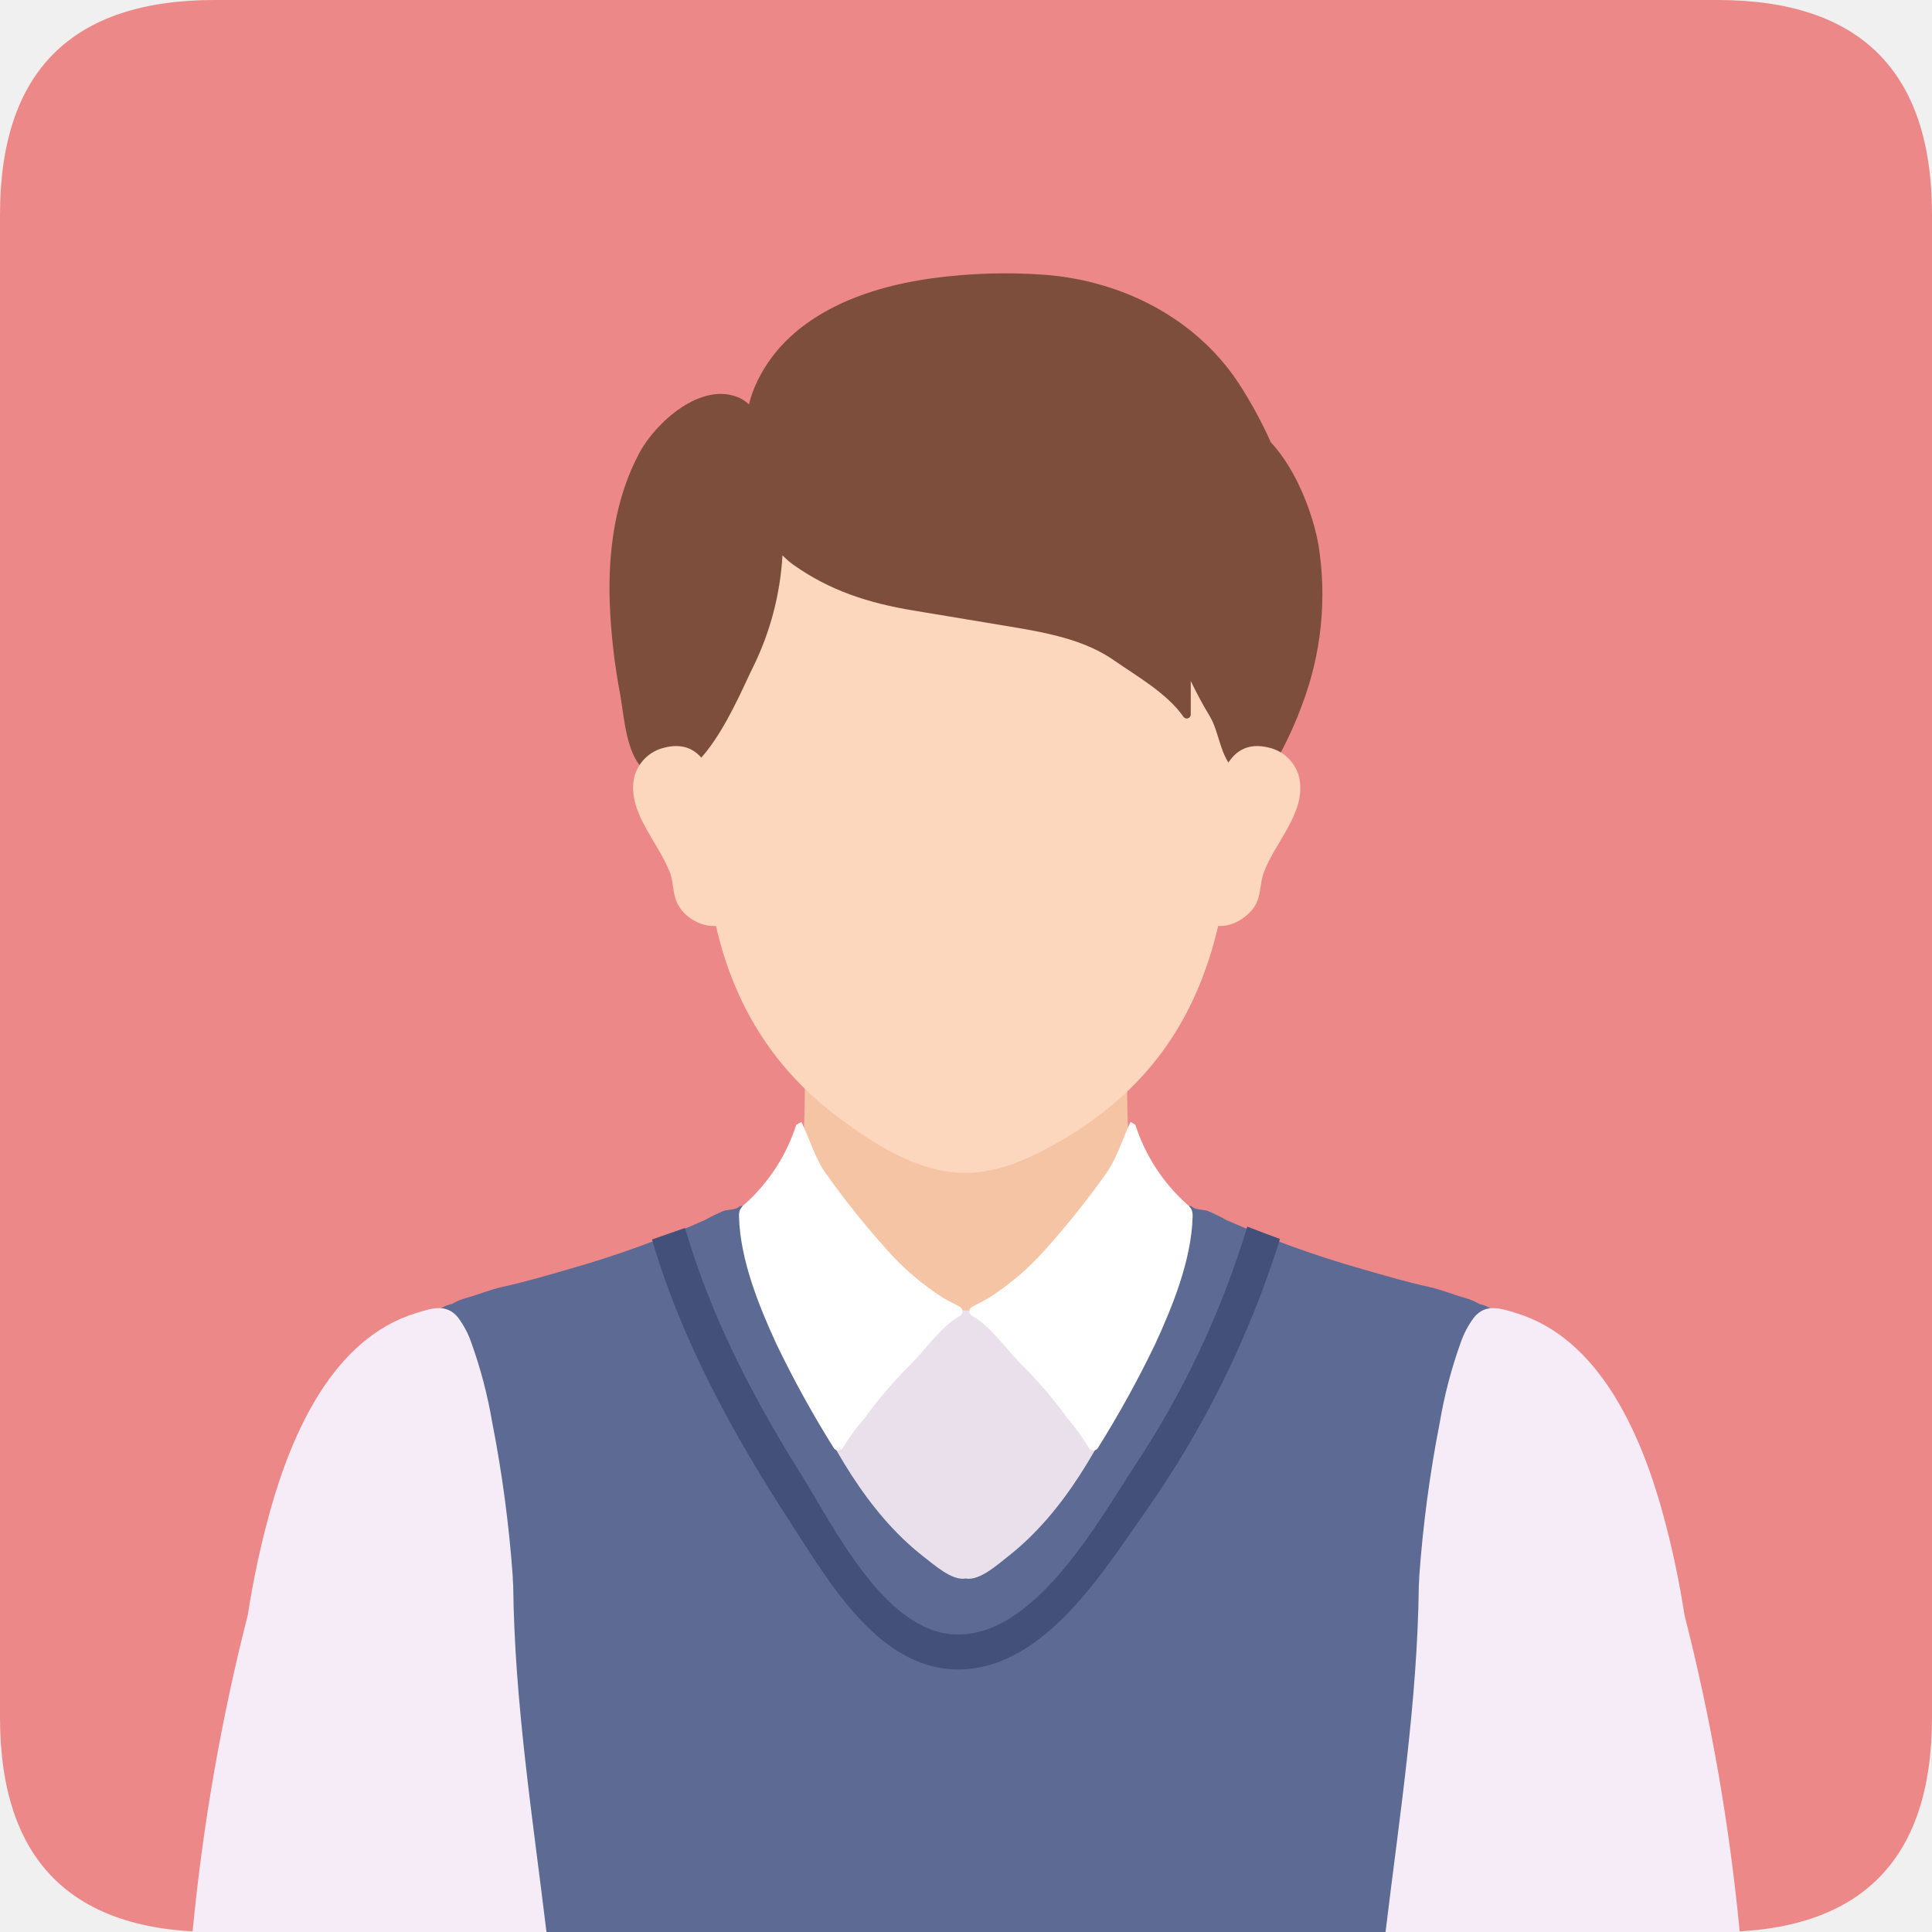
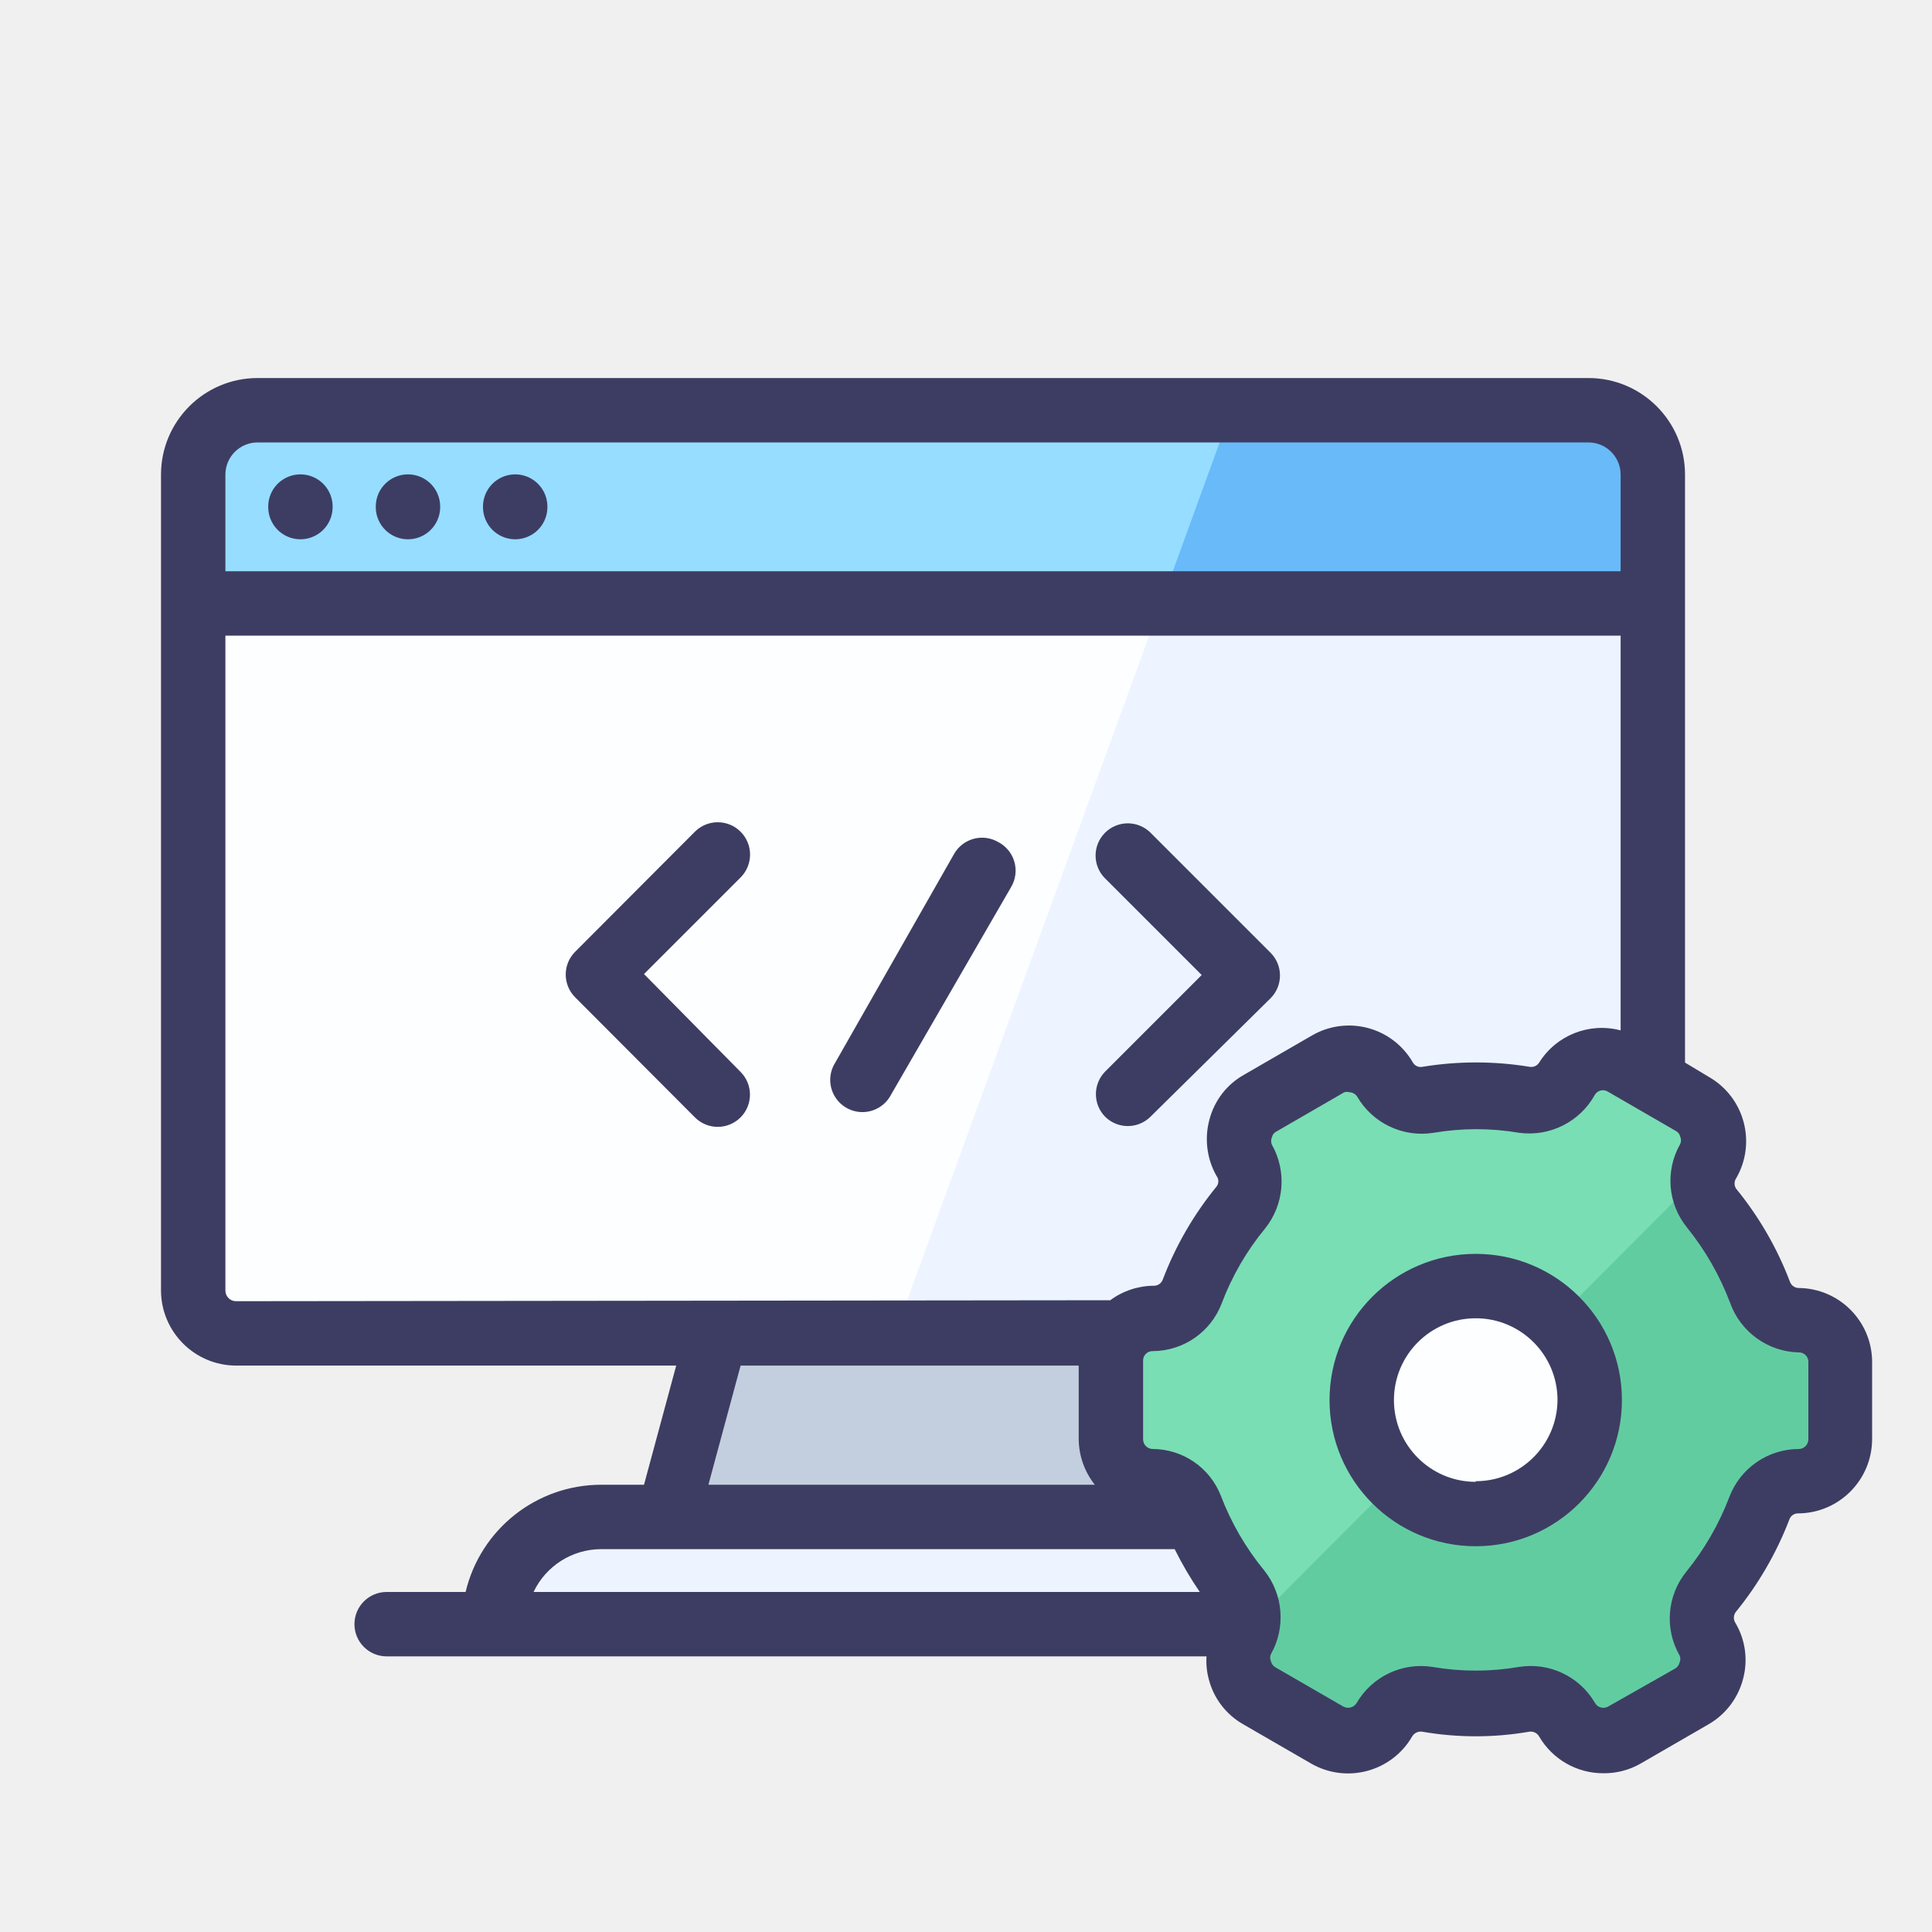
- <svg xmlns="http://www.w3.org/2000/svg" t="1653712037217" class="icon" viewBox="0 0 1024 1024" version="1.1" p-id="1133" width="80" height="80">
-   <defs>
-     <style type="text/css" />
-   </defs>
-   <path d="M0 0m113.778 0l796.444 0q113.778 0 113.778 113.778l0 796.444q0 113.778-113.778 113.778l-796.444 0q-113.778 0-113.778-113.778l0-796.444q0-113.778 113.778-113.778Z" fill="#ED8888" p-id="1134" />
-   <path d="M597.485 565.627s5.158-46.27 6.409-49.607c-2.124 1.593-7.964 4.93-10.012 6.637-12.933 10.885-47.066 14.601-81.882 13.767-34.816 0.834-68.949-2.882-81.882-13.767-2.048-1.707-7.889-5.044-10.012-6.637 1.252 3.337 6.447 49.645 6.409 49.607 1.252 84.727-13.312 96.863-20.594 124.738 23.173 44.07 56.889 86.888 79.91 130.958 5.006 9.519 15.891 11.719 22.945 18.622v3.982l2.503 1.289c0.228-0.417 0.493-0.834 0.759-1.252 0.265 0.417 0.531 0.834 0.759 1.252l2.503-1.289v-3.982c7.054-6.903 17.939-9.102 22.945-18.622 23.135-44.07 56.889-86.888 79.91-130.958-7.358-27.876-21.921-40.012-20.67-124.738z" fill="#F5C4A5" p-id="1135" />
-   <path d="M357.641 694.575h308.755v218.605H357.641z" fill="#EAE0EB" p-id="1136" />
-   <path d="M513.1 1024h254.445c2.048-14.146 4.21-28.255 5.803-42.477 5.499-49.304 4.172-99.252 9.026-148.67 2.2-22.3 5.689-41.984 5.651-64.474 0-17.105 2.351-34.513 3.793-51.503 0.531-6.334 3.793-18.28-0.948-22.756a15.625 15.625 0 0 0-6.675-2.92 31.479 31.479 0 0 0-7.964-3.337c-6.144-1.707-12.478-4.399-18.963-5.803-11.909-2.617-23.704-6.068-35.461-9.481a544.351 544.351 0 0 1-71.756-25.903 97.545 97.545 0 0 0-10.012-4.892c-2.048-0.645-6.713-0.645-7.927-2.048a2.313 2.313 0 0 0-3.375 0.417 7.927 7.927 0 0 0-1.289 3.793 306.441 306.441 0 0 1-22.756 75.093c-1.631 3.793-3.262 7.585-4.968 11.112-15.853 34.854-35.347 71.149-65.157 94.549-5.727 4.475-15.36 13.312-22.756 11.947-7.358 1.365-16.991-7.585-22.756-11.947-29.81-23.4-49.304-59.695-65.157-94.549-1.707-3.793-3.337-7.396-4.968-11.112a306.441 306.441 0 0 1-22.756-75.093 7.927 7.927 0 0 0-1.289-3.793 2.313 2.313 0 0 0-3.375-0.417c-1.214 1.403-5.879 1.403-7.927 2.048a97.545 97.545 0 0 0-10.012 4.892 544.351 544.351 0 0 1-71.756 25.903c-11.757 3.413-23.552 6.865-35.461 9.481-6.447 1.403-12.781 4.096-18.963 5.803a31.479 31.479 0 0 0-7.964 3.337 15.625 15.625 0 0 0-6.675 2.92c-4.817 4.627-1.479 16.574-0.948 22.756 1.479 16.991 3.793 34.399 3.793 51.503 0 22.414 3.451 42.098 5.651 64.474 4.855 49.304 3.527 99.29 9.026 148.67 1.593 14.222 3.793 28.331 5.803 42.477h254.445" fill="#5C6A94" p-id="1137" />
-   <path d="M781.274 698.254a48.773 48.773 0 0 0-7.168 13.615 247.732 247.732 0 0 0-10.999 42.06 675.081 675.081 0 0 0-10.885 81.768c0 2.238-0.228 3.793-0.228 5.006-0.721 61.516-10.278 122.349-17.636 183.296h187.733a1103.076 1103.076 0 0 0-29.279-168.012 485.452 485.452 0 0 0-11.947-55.561c-11.378-40.429-32.996-90.795-76.952-104.372-8.723-2.655-16.422-5.348-22.642 2.2zM242.726 698.254a48.773 48.773 0 0 1 7.168 13.615 247.732 247.732 0 0 1 10.999 42.06 675.081 675.081 0 0 1 10.885 81.768c0 2.238 0.228 3.793 0.228 5.006 0.721 61.516 10.278 122.349 17.636 183.296H102.059a1103.076 1103.076 0 0 1 29.279-168.012 485.452 485.452 0 0 1 11.947-55.561c11.378-40.429 32.996-90.795 76.952-104.372 8.571-2.655 16.27-5.348 22.49 2.2z" fill="#F6ECF7" p-id="1138" />
-   <path d="M373.798 455.111c4.968 52.793 22.49 102.059 72.666 138.733 19.949 14.564 42.818 28.9 68.267 27.724 14.564-0.645 28.217-6.447 40.846-13.198 100.314-53.665 99.214-149.011 99.328-245.343 0-18.318-0.531-37.243-8.761-53.893-10.43-20.897-31.744-35.499-54.917-43.311-53.589-18.167-113.057-17.18-164.561 5.954C354.228 304.318 368.223 395.947 373.798 455.111z" fill="#FCD6BD" p-id="1139" />
-   <path d="M698.823 288.882c-2.731-15.55-11.188-39.367-25.259-54.462a228.39 228.39 0 0 0-17.446-31.896c-22.452-33.754-61.212-53.741-102.4-56.889a287.972 287.972 0 0 0-59.127 1.783c-38.571 5.196-78.81 20.897-94.587 57.685a61.023 61.023 0 0 0-3.034 9.216 19.721 19.721 0 0 0-4.855-3.337c-20.366-9.406-44.828 13.388-53.096 28.824-13.084 24.273-16.763 52.565-15.853 79.644a328.552 328.552 0 0 0 5.613 49.038c2.2 12.023 3.034 34.513 15.436 41.719C369.74 424.77 391.851 367.881 399.132 353.583a153.828 153.828 0 0 0 15.588-59.24 44.866 44.866 0 0 0 5.575 4.855c19.38 13.805 40.126 20.48 63.829 24.386l51.048 8.495c4.589 0.759 9.254 1.555 13.919 2.465 14.639 2.882 29.279 7.016 41.339 15.436s28.141 17.408 36.902 30.037a2.124 2.124 0 0 0 3.793-1.176v-17.901c3.072 6.296 6.296 12.478 9.937 18.432 5.348 8.723 5.423 21.39 13.312 28.786 10.202 9.557 19.911-0.721 25.145-10.619a194.674 194.674 0 0 0 10.581-23.893 164.978 164.978 0 0 0 8.723-84.764z" fill="#7D4E3C" p-id="1140" />
-   <path d="M361.244 482.418c5.575 6.637 16.574 11.757 25.714 5.651 10.543-6.978 4.02-22.263 2.579-31.023a313.572 313.572 0 0 0-9.937-38.95c-3.034-10.126-8.799-26.548-27.42-21.845a21.542 21.542 0 0 0-16.043 15.739c-3.793 18.432 12.516 33.83 18.963 50.517 2.238 6.03 1.138 12.326 4.892 18.015a16.27 16.27 0 0 0 1.252 1.896zM663.476 482.418c-5.575 6.637-16.574 11.757-25.714 5.651-10.505-6.978-3.793-22.263-2.541-31.023a320.247 320.247 0 0 1 9.899-38.95c3.072-10.126 8.799-26.548 27.42-21.845a21.504 21.504 0 0 1 16.043 15.739c3.982 18.432-12.516 33.83-18.773 50.517-2.276 6.03-1.176 12.326-4.93 18.015a16.27 16.27 0 0 1-1.403 1.896z" fill="#FCD6BD" p-id="1141" />
-   <path d="M661.087 650.126a481.659 481.659 0 0 1-58.899 125.687c-19.911 30.151-53.931 92.767-96.635 90.453-37.054-2.01-63.829-57.42-80.82-84.575-25.79-41.15-48.09-84.233-61.668-130.844-5.841 2.086-11.719 4.058-17.484 6.106 15.815 53.931 43.008 103.348 73.614 150.376 19.532 29.999 45.511 75.852 86.357 77.445 45.89 1.745 77.634-49.531 100.466-81.996a522.012 522.012 0 0 0 72.401-146.091c-5.803-2.086-11.567-4.361-17.332-6.561z" fill="#42507A" p-id="1142" />
-   <path d="M424.77 594.641c4.475 9.292 7.32 19.684 13.35 27.876a455.794 455.794 0 0 0 31.972 39.898 142.033 142.033 0 0 0 29.62 25.372c2.882 1.745 6.068 3.186 9.064 4.855a2.731 2.731 0 0 1 0 4.779c-10.088 5.575-18.963 18.963-26.965 26.548a230.552 230.552 0 0 0-23.704 27.913 106.534 106.534 0 0 0-11.378 15.474 2.807 2.807 0 0 1-4.892 0 565.096 565.096 0 0 1-30.341-55.031c-9.33-20.252-19.191-44.715-19.797-67.356a9.064 9.064 0 0 1 0.531-3.793 9.975 9.975 0 0 1 2.617-3.034 95.839 95.839 0 0 0 27.193-41.984M599.23 594.641c-4.475 9.292-7.32 19.684-13.35 27.876a455.794 455.794 0 0 1-31.972 39.898 142.033 142.033 0 0 1-29.62 25.372c-2.882 1.745-6.068 3.186-9.064 4.855a2.731 2.731 0 0 0 0 4.779c10.088 5.575 18.963 18.963 26.965 26.548a230.552 230.552 0 0 1 23.704 27.913 106.534 106.534 0 0 1 11.188 15.474 2.807 2.807 0 0 0 4.892 0 565.096 565.096 0 0 0 30.341-55.031c9.33-20.252 19.191-44.715 19.797-67.356a9.064 9.064 0 0 0-0.531-3.793 9.975 9.975 0 0 0-2.617-3.034 95.839 95.839 0 0 1-27.193-41.984" fill="#FFFFFF" p-id="1143" />
+ <svg xmlns="http://www.w3.org/2000/svg" t="1653722813901" class="icon" viewBox="0 0 1024 1024" version="1.1" p-id="3209" width="80" height="80">
+   <path d="M204.8 860.843h568.832" fill="#FFFFFF" p-id="3210" />
+   <path d="M136.533 217.429h705.365a34.133 34.133 0 0 1 34.133 34.133v432.469A22.699 22.699 0 0 1 853.333 706.731H125.099A22.699 22.699 0 0 1 102.4 684.032V251.563a34.133 34.133 0 0 1 34.133-34.133z" fill="#FCFEFF" p-id="3211" />
+   <path d="M876.032 251.563v432.299A22.699 22.699 0 0 1 853.333 706.731H474.453l178.176-489.301h189.269a34.133 34.133 0 0 1 34.133 34.133z" fill="#EDF4FF" p-id="3212" />
+   <path d="M716.8 860.843H261.632a57.003 57.003 0 0 1 57.003-56.832h341.333A56.832 56.832 0 0 1 716.8 860.843z" fill="#FFFFFF" p-id="3213" />
+   <path d="M598.528 706.731h-218.453l-27.307 97.28h273.067l-27.307-97.28z" fill="#C3CFDE" p-id="3214" />
+   <path d="M876.032 251.563v68.267H102.4v-68.267a34.133 34.133 0 0 1 34.133-34.133h705.365a34.133 34.133 0 0 1 34.133 34.133z" fill="#96DDFF" p-id="3215" />
+   <path d="M841.899 217.429H652.629l-37.205 102.4h260.608v-68.267a34.133 34.133 0 0 0-34.133-34.133z" fill="#69BAF9" p-id="3216" />
+   <path d="M716.8 860.843H261.632a57.003 57.003 0 0 1 57.003-56.832h341.333A56.832 56.832 0 0 1 716.8 860.843z" fill="#EDF4FF" p-id="3217" />
+   <path d="M782.165 903.168a158.549 158.549 0 0 0 25.6-2.048 21.845 21.845 0 0 1 22.699 10.581 22.016 22.016 0 0 0 30.208 8.021l36.011-20.821a22.187 22.187 0 0 0 7.851-30.037 22.187 22.187 0 0 1 2.048-25.088 160.256 160.256 0 0 0 25.6-44.544 22.016 22.016 0 0 1 21.163-14.165 22.187 22.187 0 0 0 22.187-22.187v-41.643a22.187 22.187 0 0 0-22.187-22.187 22.016 22.016 0 0 1-20.651-14.336 162.645 162.645 0 0 0-25.6-44.544 21.845 21.845 0 0 1-2.56-24.917 22.357 22.357 0 0 0-8.192-30.379l-36.011-20.821a22.016 22.016 0 0 0-30.208 8.192 22.016 22.016 0 0 1-22.699 10.752 148.821 148.821 0 0 0-51.2 0 22.016 22.016 0 0 1-22.357-10.752 22.187 22.187 0 0 0-30.208-8.192l-36.011 20.821a22.357 22.357 0 0 0-8.192 30.379 21.845 21.845 0 0 1-2.048 24.917A162.645 162.645 0 0 0 631.467 684.715a22.016 22.016 0 0 1-20.48 15.019 22.187 22.187 0 0 0-22.187 22.187v40.96a22.187 22.187 0 0 0 22.187 22.187 22.016 22.016 0 0 1 20.651 14.165 160.256 160.256 0 0 0 25.6 44.544 22.187 22.187 0 0 1 2.048 25.088 22.187 22.187 0 0 0 8.192 30.208l36.011 20.821a22.016 22.016 0 0 0 30.379-8.021 21.845 21.845 0 0 1 22.699-10.581 158.549 158.549 0 0 0 25.6 1.877z" fill="#79DEB4" p-id="3218" />
+   <path d="M975.531 721.067v41.643a22.187 22.187 0 0 1-22.187 22.187 22.187 22.187 0 0 0-20.651 14.336 162.645 162.645 0 0 1-25.6 44.544 22.528 22.528 0 0 0-4.949 13.995 20.992 20.992 0 0 0 2.901 10.923 22.357 22.357 0 0 1-8.192 30.379l-36.011 20.821a22.016 22.016 0 0 1-30.208-8.192 22.016 22.016 0 0 0-22.699-10.752 148.821 148.821 0 0 1-51.2 0 22.016 22.016 0 0 0-22.699 10.752 22.187 22.187 0 0 1-30.208 8.192l-36.011-20.821a22.357 22.357 0 0 1-8.192-30.379 20.821 20.821 0 0 0 2.389-6.144l240.64-241.152a21.675 21.675 0 0 0 4.437 18.773 162.645 162.645 0 0 1 25.6 44.544 22.187 22.187 0 0 0 20.651 14.336 22.187 22.187 0 0 1 22.187 22.016z" fill="#62CCA1" p-id="3219" />
+   <path d="M782.165 742.059m-60.416 0a60.416 60.416 0 1 0 120.832 0 60.416 60.416 0 1 0-120.832 0Z" fill="#FCFEFF" p-id="3220" />
+   <path d="M159.232 268.629m-17.067 0a17.067 17.067 0 1 0 34.133 0 17.067 17.067 0 1 0-34.133 0Z" fill="#3D3D63" p-id="3221" />
+   <path d="M273.067 268.629m-17.067 0a17.067 17.067 0 1 0 34.133 0 17.067 17.067 0 1 0-34.133 0Z" fill="#3D3D63" p-id="3222" />
+   <path d="M216.235 268.629m-17.067 0a17.067 17.067 0 1 0 34.133 0 17.067 17.067 0 1 0-34.133 0Z" fill="#3D3D63" p-id="3223" />
+   <path d="M341.333 516.267l51.2-51.2a17.067 17.067 0 1 0-24.235-24.235l-63.488 63.659a17.067 17.067 0 0 0 0 24.064l63.488 63.659a17.067 17.067 0 0 0 24.235 0 17.067 17.067 0 0 0 0-24.064zM585.728 591.872a17.067 17.067 0 0 0 24.064 0L673.451 529.067a17.067 17.067 0 0 0 0-24.064l-63.659-63.659a17.067 17.067 0 0 0-24.064 24.235l51.2 51.2-51.2 51.2a17.067 17.067 0 0 0 0 23.893zM529.067 446.293a17.067 17.067 0 0 0-23.381 6.315L442.709 563.2a17.067 17.067 0 1 0 29.525 17.067l63.659-110.08a17.067 17.067 0 0 0-6.827-23.893z" fill="#3D3D63" p-id="3224" />
+   <path d="M953.344 682.667a4.949 4.949 0 0 1-4.608-3.243 178.005 178.005 0 0 0-28.501-49.323 4.949 4.949 0 0 1 0-5.632 39.253 39.253 0 0 0-14.336-53.589l-12.8-7.68V251.563a51.2 51.2 0 0 0-51.2-51.2H136.533a51.2 51.2 0 0 0-51.2 51.2v432.469a39.936 39.936 0 0 0 39.765 39.765H358.4l-17.067 63.147h-22.699a73.899 73.899 0 0 0-71.851 56.832H204.8a17.067 17.067 0 0 0 0 34.133h434.688a36.181 36.181 0 0 0 1.195 12.117 38.4 38.4 0 0 0 18.261 23.893l36.011 20.821a39.253 39.253 0 0 0 53.589-14.507 5.291 5.291 0 0 1 5.291-2.389 166.229 166.229 0 0 0 56.661 0 5.12 5.12 0 0 1 5.291 2.56 39.253 39.253 0 0 0 34.133 19.456 38.741 38.741 0 0 0 19.627-5.12l36.011-20.821a39.083 39.083 0 0 0 18.261-23.893 38.571 38.571 0 0 0-3.925-29.696 5.12 5.12 0 0 1 0-5.803 179.541 179.541 0 0 0 28.501-49.152 4.779 4.779 0 0 1 4.608-3.243 39.424 39.424 0 0 0 39.253-39.253v-41.643A39.253 39.253 0 0 0 953.344 682.667zM119.467 251.563a17.067 17.067 0 0 1 17.067-17.067h705.365a17.067 17.067 0 0 1 17.067 17.067v51.2H119.467z m5.632 438.101a5.632 5.632 0 0 1-5.632-5.632V336.896h739.499V546.133a39.083 39.083 0 0 0-43.179 17.067 4.949 4.949 0 0 1-5.12 2.219 175.275 175.275 0 0 0-56.661 0 4.779 4.779 0 0 1-5.12-2.219 39.083 39.083 0 0 0-53.589-14.336l-36.011 20.821a38.229 38.229 0 0 0-18.261 23.723 39.595 39.595 0 0 0 3.755 29.867 4.608 4.608 0 0 1 0 5.632 178.005 178.005 0 0 0-28.501 49.323 4.949 4.949 0 0 1-4.608 3.243 39.083 39.083 0 0 0-23.211 7.68zM580.267 786.944H375.467l17.067-63.147h179.2v39.083a39.595 39.595 0 0 0 8.533 24.064z m-261.461 34.133h303.787a187.733 187.733 0 0 0 13.312 22.699H282.795a39.765 39.765 0 0 1 35.84-22.699z m639.659-58.197a5.12 5.12 0 0 1-5.12 5.12 39.424 39.424 0 0 0-36.693 25.259 144.384 144.384 0 0 1-22.869 39.765 39.424 39.424 0 0 0-3.584 44.373 4.437 4.437 0 0 1 0 3.755 4.949 4.949 0 0 1-2.389 3.243L852.309 904.533a5.12 5.12 0 0 1-6.997-2.048 39.424 39.424 0 0 0-40.448-18.944 135.168 135.168 0 0 1-45.397 0 39.424 39.424 0 0 0-40.448 19.115 5.291 5.291 0 0 1-6.997 1.877l-36.011-20.821a4.949 4.949 0 0 1-2.389-3.243 4.437 4.437 0 0 1 0-3.755 39.765 39.765 0 0 0-3.584-44.373 142.507 142.507 0 0 1-23.04-39.765A38.912 38.912 0 0 0 610.987 768a5.12 5.12 0 0 1-5.12-5.12v-41.643a4.949 4.949 0 0 1 5.12-5.12 39.253 39.253 0 0 0 36.523-25.259 140.117 140.117 0 0 1 23.04-39.765 39.765 39.765 0 0 0 3.584-44.373 4.779 4.779 0 0 1 0-3.925 4.437 4.437 0 0 1 2.389-3.072l36.011-20.821a4.779 4.779 0 0 1 2.56 0 5.12 5.12 0 0 1 4.267 2.389 39.595 39.595 0 0 0 40.448 19.115 135.168 135.168 0 0 1 45.397 0A39.765 39.765 0 0 0 845.312 580.267a4.949 4.949 0 0 1 6.827-1.707l36.011 20.821a4.437 4.437 0 0 1 2.389 3.072 4.779 4.779 0 0 1 0 3.925 39.253 39.253 0 0 0 3.584 44.203 145.237 145.237 0 0 1 22.869 39.936A39.595 39.595 0 0 0 953.344 716.8a4.949 4.949 0 0 1 5.12 5.12z" fill="#3D3D63" p-id="3225" />
+   <path d="M782.165 664.576a77.483 77.483 0 1 0 77.483 77.483 77.483 77.483 0 0 0-77.483-77.483z m0 120.832a43.349 43.349 0 1 1 43.349-43.349A43.349 43.349 0 0 1 782.165 785.067z" fill="#3D3D63" p-id="3226" />
</svg>
